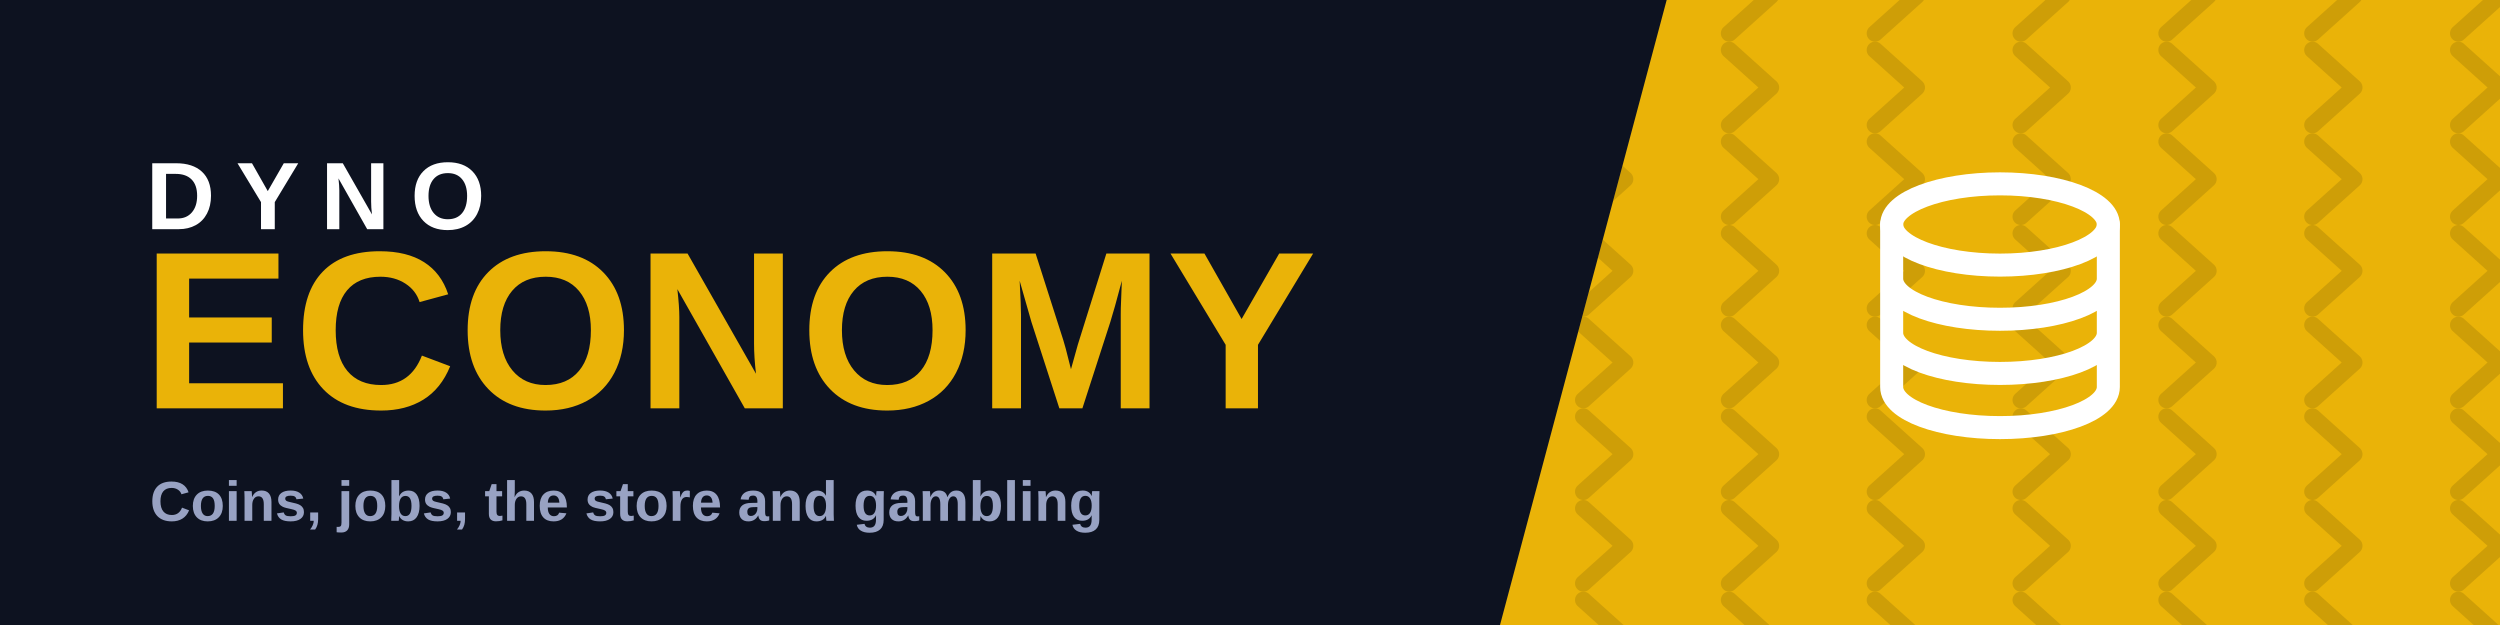
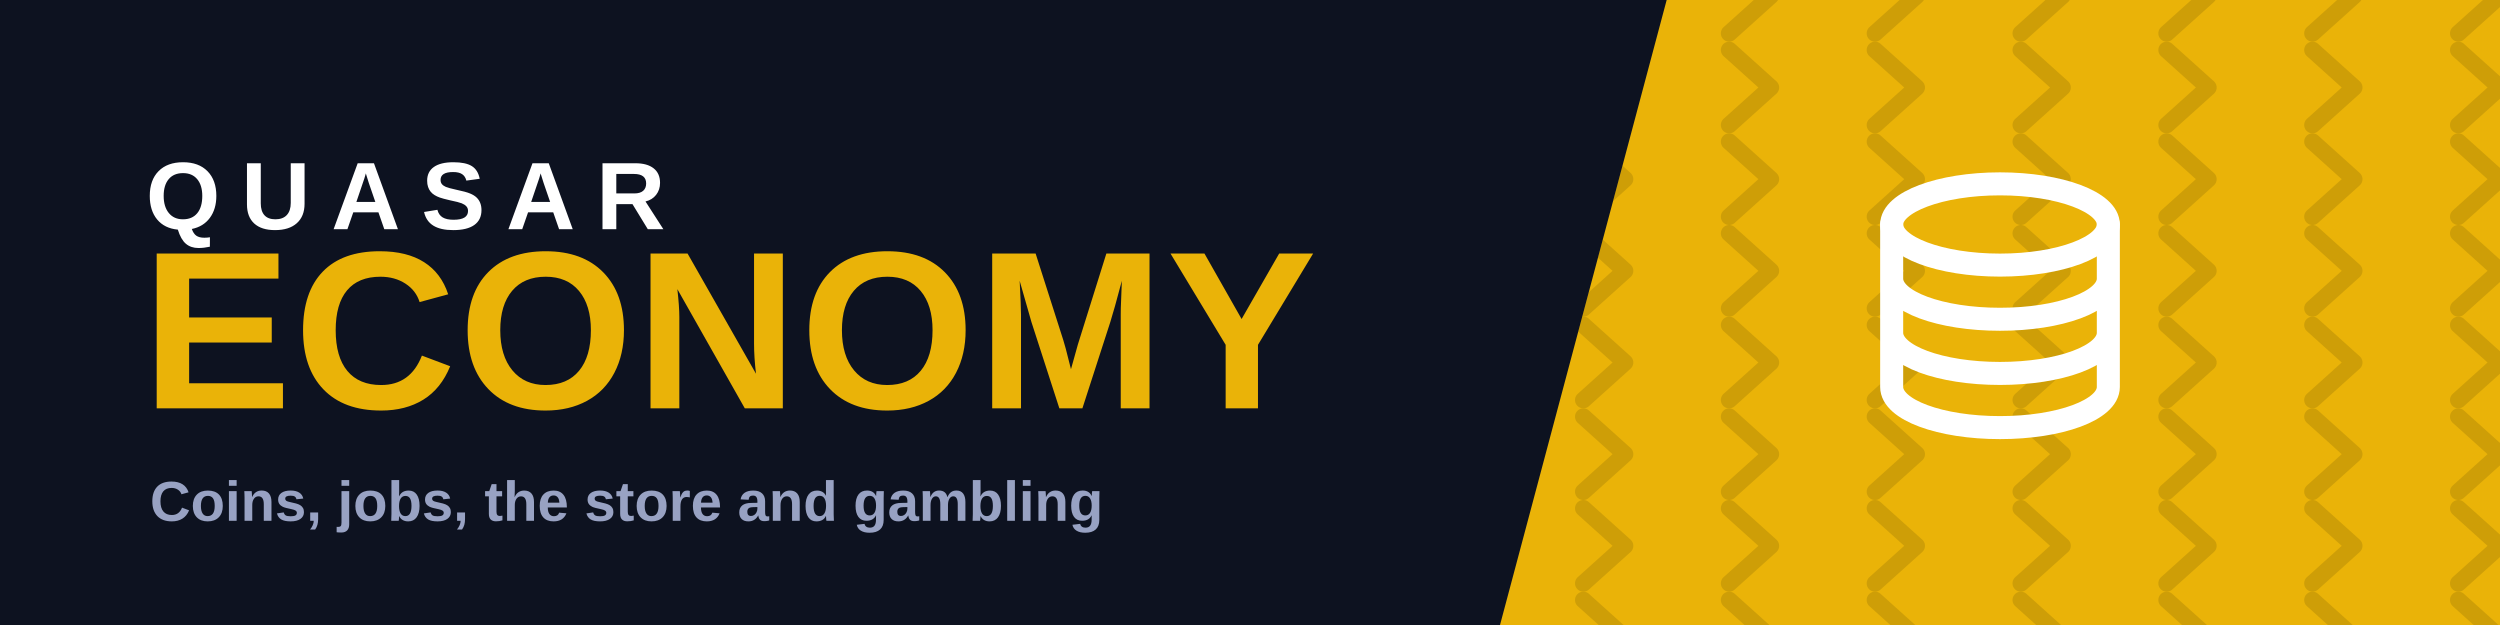
<svg xmlns="http://www.w3.org/2000/svg" width="1200" height="300" viewBox="0 0 1200 300">
  <defs>
    <clipPath id="slab">
      <path d="M800 0H1200V300H720Z" />
    </clipPath>
  </defs>
  <rect width="1200" height="300" fill="#0d1220" />
  <path d="M800 0H1200V300H720Z" fill="#eab308" />
  <g clip-path="url(#slab)">
    <g fill="none" stroke="#000" stroke-width="8" stroke-linecap="round" stroke-linejoin="round" opacity=".12">
      <path d="M690 -20l20 18-20 18" />
      <path d="M760 -20l20 18-20 18" />
      <path d="M830 -20l20 18-20 18" />
      <path d="M900 -20l20 18-20 18" />
      <path d="M970 -20l20 18-20 18" />
      <path d="M1040 -20l20 18-20 18" />
      <path d="M1110 -20l20 18-20 18" />
      <path d="M1180 -20l20 18-20 18" />
      <path d="M690 24l20 18-20 18" />
      <path d="M760 24l20 18-20 18" />
      <path d="M830 24l20 18-20 18" />
      <path d="M900 24l20 18-20 18" />
      <path d="M970 24l20 18-20 18" />
      <path d="M1040 24l20 18-20 18" />
      <path d="M1110 24l20 18-20 18" />
      <path d="M1180 24l20 18-20 18" />
      <path d="M690 68l20 18-20 18" />
      <path d="M760 68l20 18-20 18" />
      <path d="M830 68l20 18-20 18" />
      <path d="M900 68l20 18-20 18" />
      <path d="M970 68l20 18-20 18" />
      <path d="M1040 68l20 18-20 18" />
      <path d="M1110 68l20 18-20 18" />
      <path d="M1180 68l20 18-20 18" />
      <path d="M690 112l20 18-20 18" />
      <path d="M760 112l20 18-20 18" />
      <path d="M830 112l20 18-20 18" />
      <path d="M900 112l20 18-20 18" />
      <path d="M970 112l20 18-20 18" />
      <path d="M1040 112l20 18-20 18" />
      <path d="M1110 112l20 18-20 18" />
      <path d="M1180 112l20 18-20 18" />
      <path d="M690 156l20 18-20 18" />
      <path d="M760 156l20 18-20 18" />
      <path d="M830 156l20 18-20 18" />
      <path d="M900 156l20 18-20 18" />
      <path d="M970 156l20 18-20 18" />
      <path d="M1040 156l20 18-20 18" />
      <path d="M1110 156l20 18-20 18" />
      <path d="M1180 156l20 18-20 18" />
      <path d="M690 200l20 18-20 18" />
      <path d="M760 200l20 18-20 18" />
      <path d="M830 200l20 18-20 18" />
      <path d="M900 200l20 18-20 18" />
      <path d="M970 200l20 18-20 18" />
      <path d="M1040 200l20 18-20 18" />
      <path d="M1110 200l20 18-20 18" />
      <path d="M1180 200l20 18-20 18" />
      <path d="M690 244l20 18-20 18" />
      <path d="M760 244l20 18-20 18" />
      <path d="M830 244l20 18-20 18" />
      <path d="M900 244l20 18-20 18" />
      <path d="M970 244l20 18-20 18" />
      <path d="M1040 244l20 18-20 18" />
      <path d="M1110 244l20 18-20 18" />
      <path d="M1180 244l20 18-20 18" />
      <path d="M690 288l20 18-20 18" />
      <path d="M760 288l20 18-20 18" />
      <path d="M830 288l20 18-20 18" />
      <path d="M900 288l20 18-20 18" />
      <path d="M970 288l20 18-20 18" />
      <path d="M1040 288l20 18-20 18" />
      <path d="M1110 288l20 18-20 18" />
      <path d="M1180 288l20 18-20 18" />
      <path d="M690 332l20 18-20 18" />
      <path d="M760 332l20 18-20 18" />
      <path d="M830 332l20 18-20 18" />
      <path d="M900 332l20 18-20 18" />
      <path d="M970 332l20 18-20 18" />
      <path d="M1040 332l20 18-20 18" />
      <path d="M1110 332l20 18-20 18" />
      <path d="M1180 332l20 18-20 18" />
    </g>
  </g>
  <g transform="translate(882 72) scale(6.5)" fill="none" stroke="#fff" stroke-width="1.7" stroke-linecap="round" stroke-linejoin="round">
    <ellipse cx="12" cy="5.5" rx="8" ry="3" />
    <path d="M4 5.5v4c0 1.7 3.6 3 8 3s8-1.3 8-3v-4M4 9.5v4c0 1.7 3.6 3 8 3s8-1.3 8-3v-4M4 13.5v4c0 1.7 3.6 3 8 3s8-1.3 8-3v-4" />
  </g>
-   <text x="70" y="110" font-family="'Segoe UI Black', 'Segoe UI', Arial, sans-serif" font-weight="900" font-size="46" letter-spacing="10" fill="#ffffff">DYNO</text>
+   <text x="70" y="110" font-family="'Segoe UI Black', 'Segoe UI', Arial, sans-serif" font-weight="900" font-size="46" letter-spacing="10" fill="#ffffff">QUASAR</text>
  <text x="68" y="196" font-family="'Segoe UI Black', 'Segoe UI', Arial, sans-serif" font-weight="900" font-size="108" letter-spacing="1" fill="#eab308">ECONOMY</text>
  <text x="72" y="250" font-family="'Segoe UI', Arial, sans-serif" font-weight="600" font-size="27" fill="#98a2c3">Coins, jobs, the store and gambling</text>
</svg>
